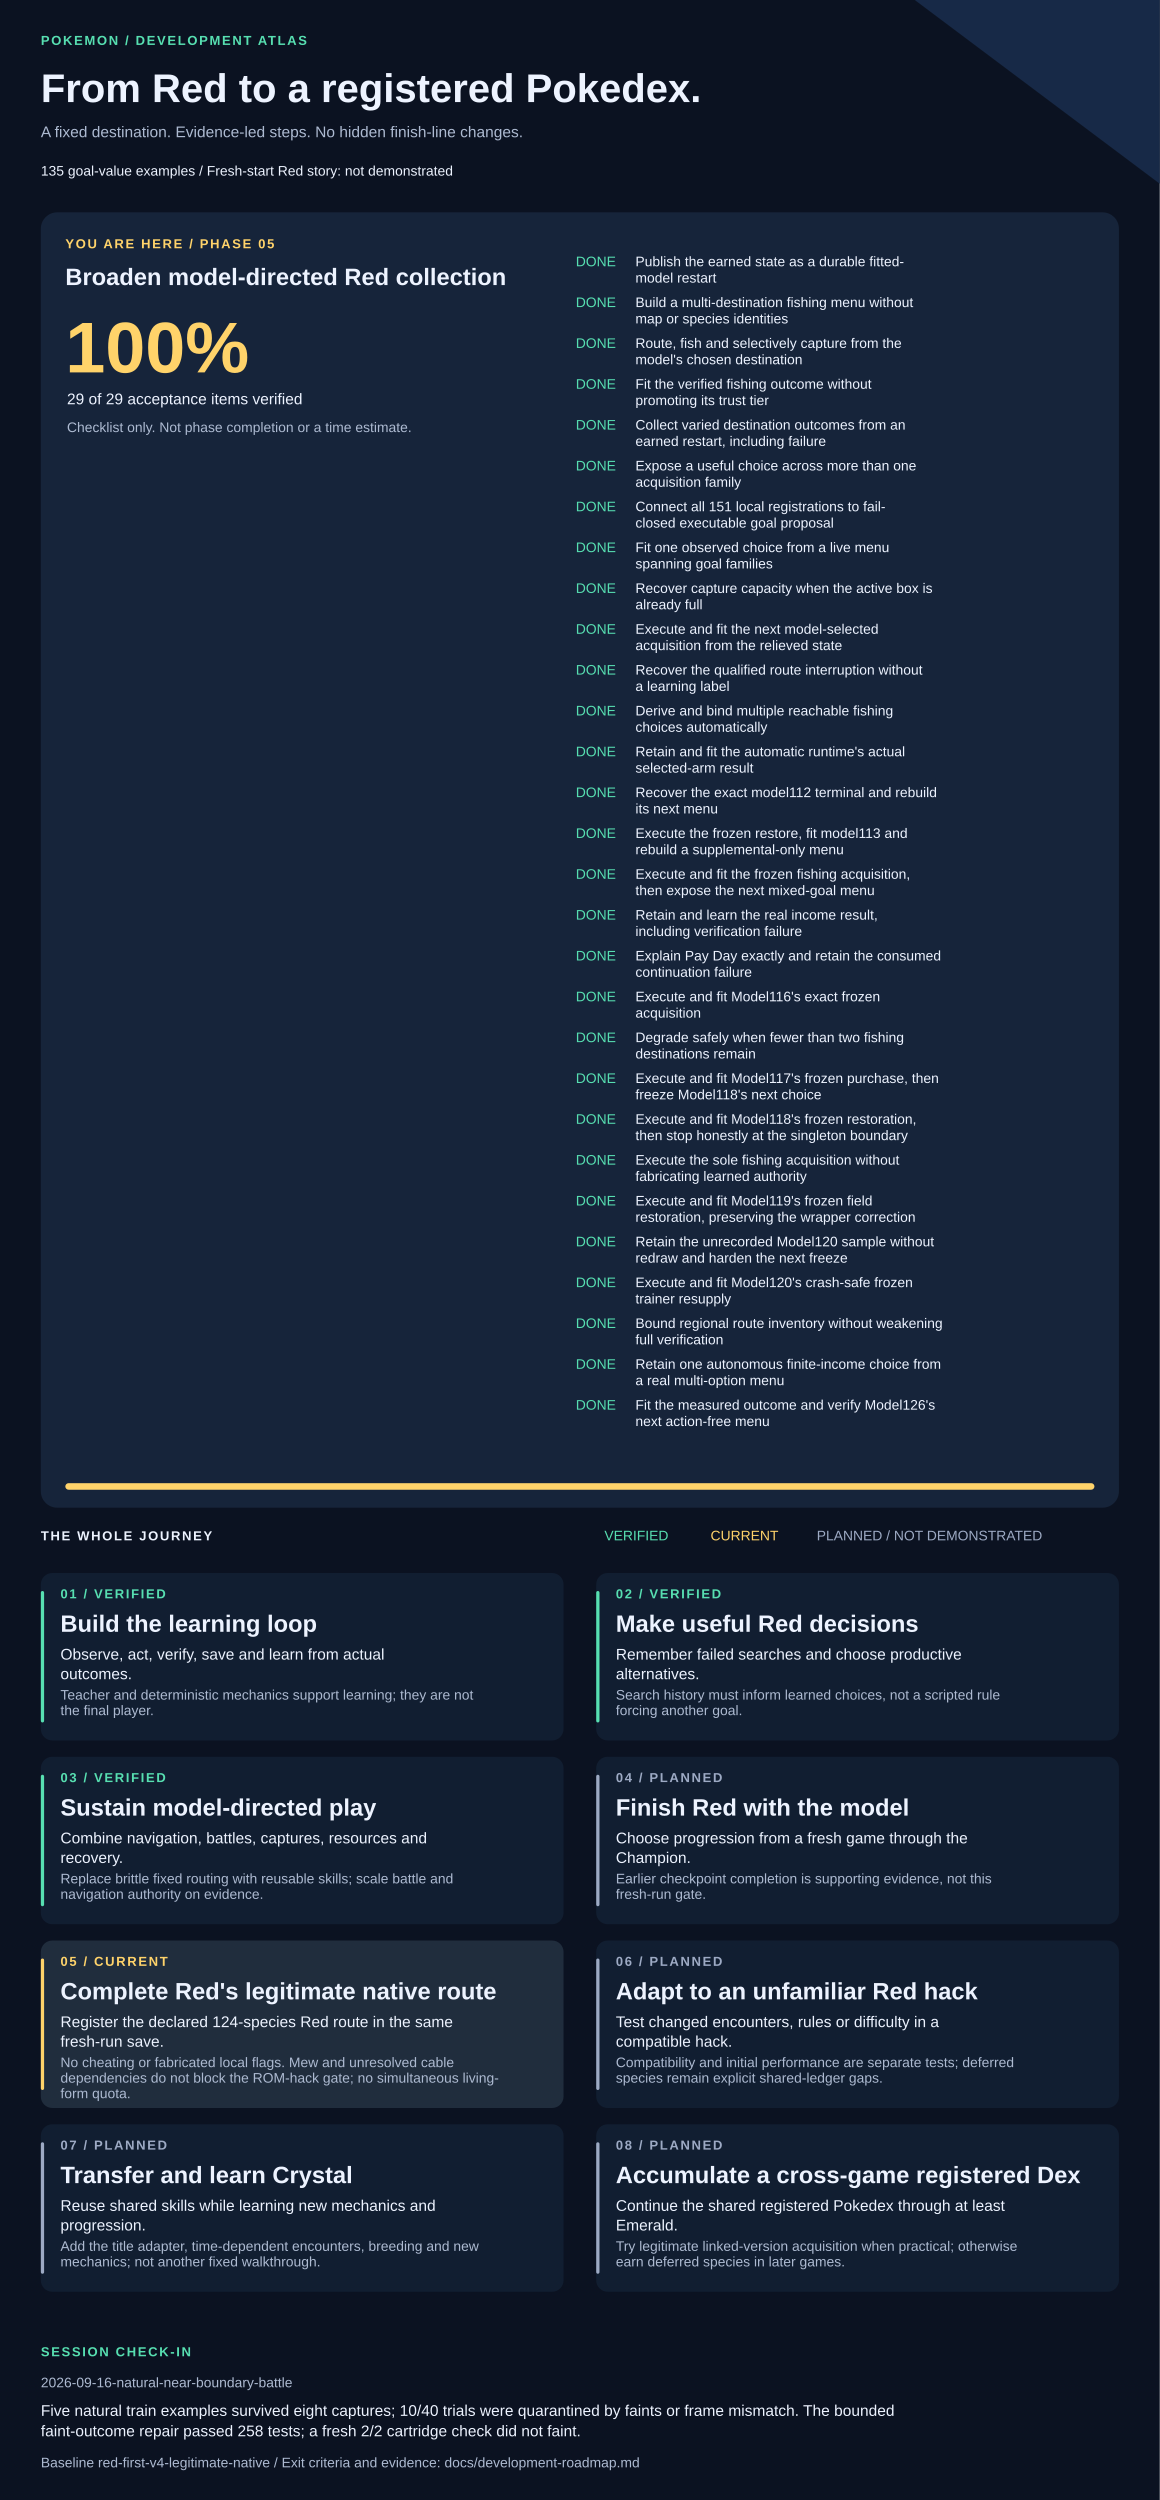
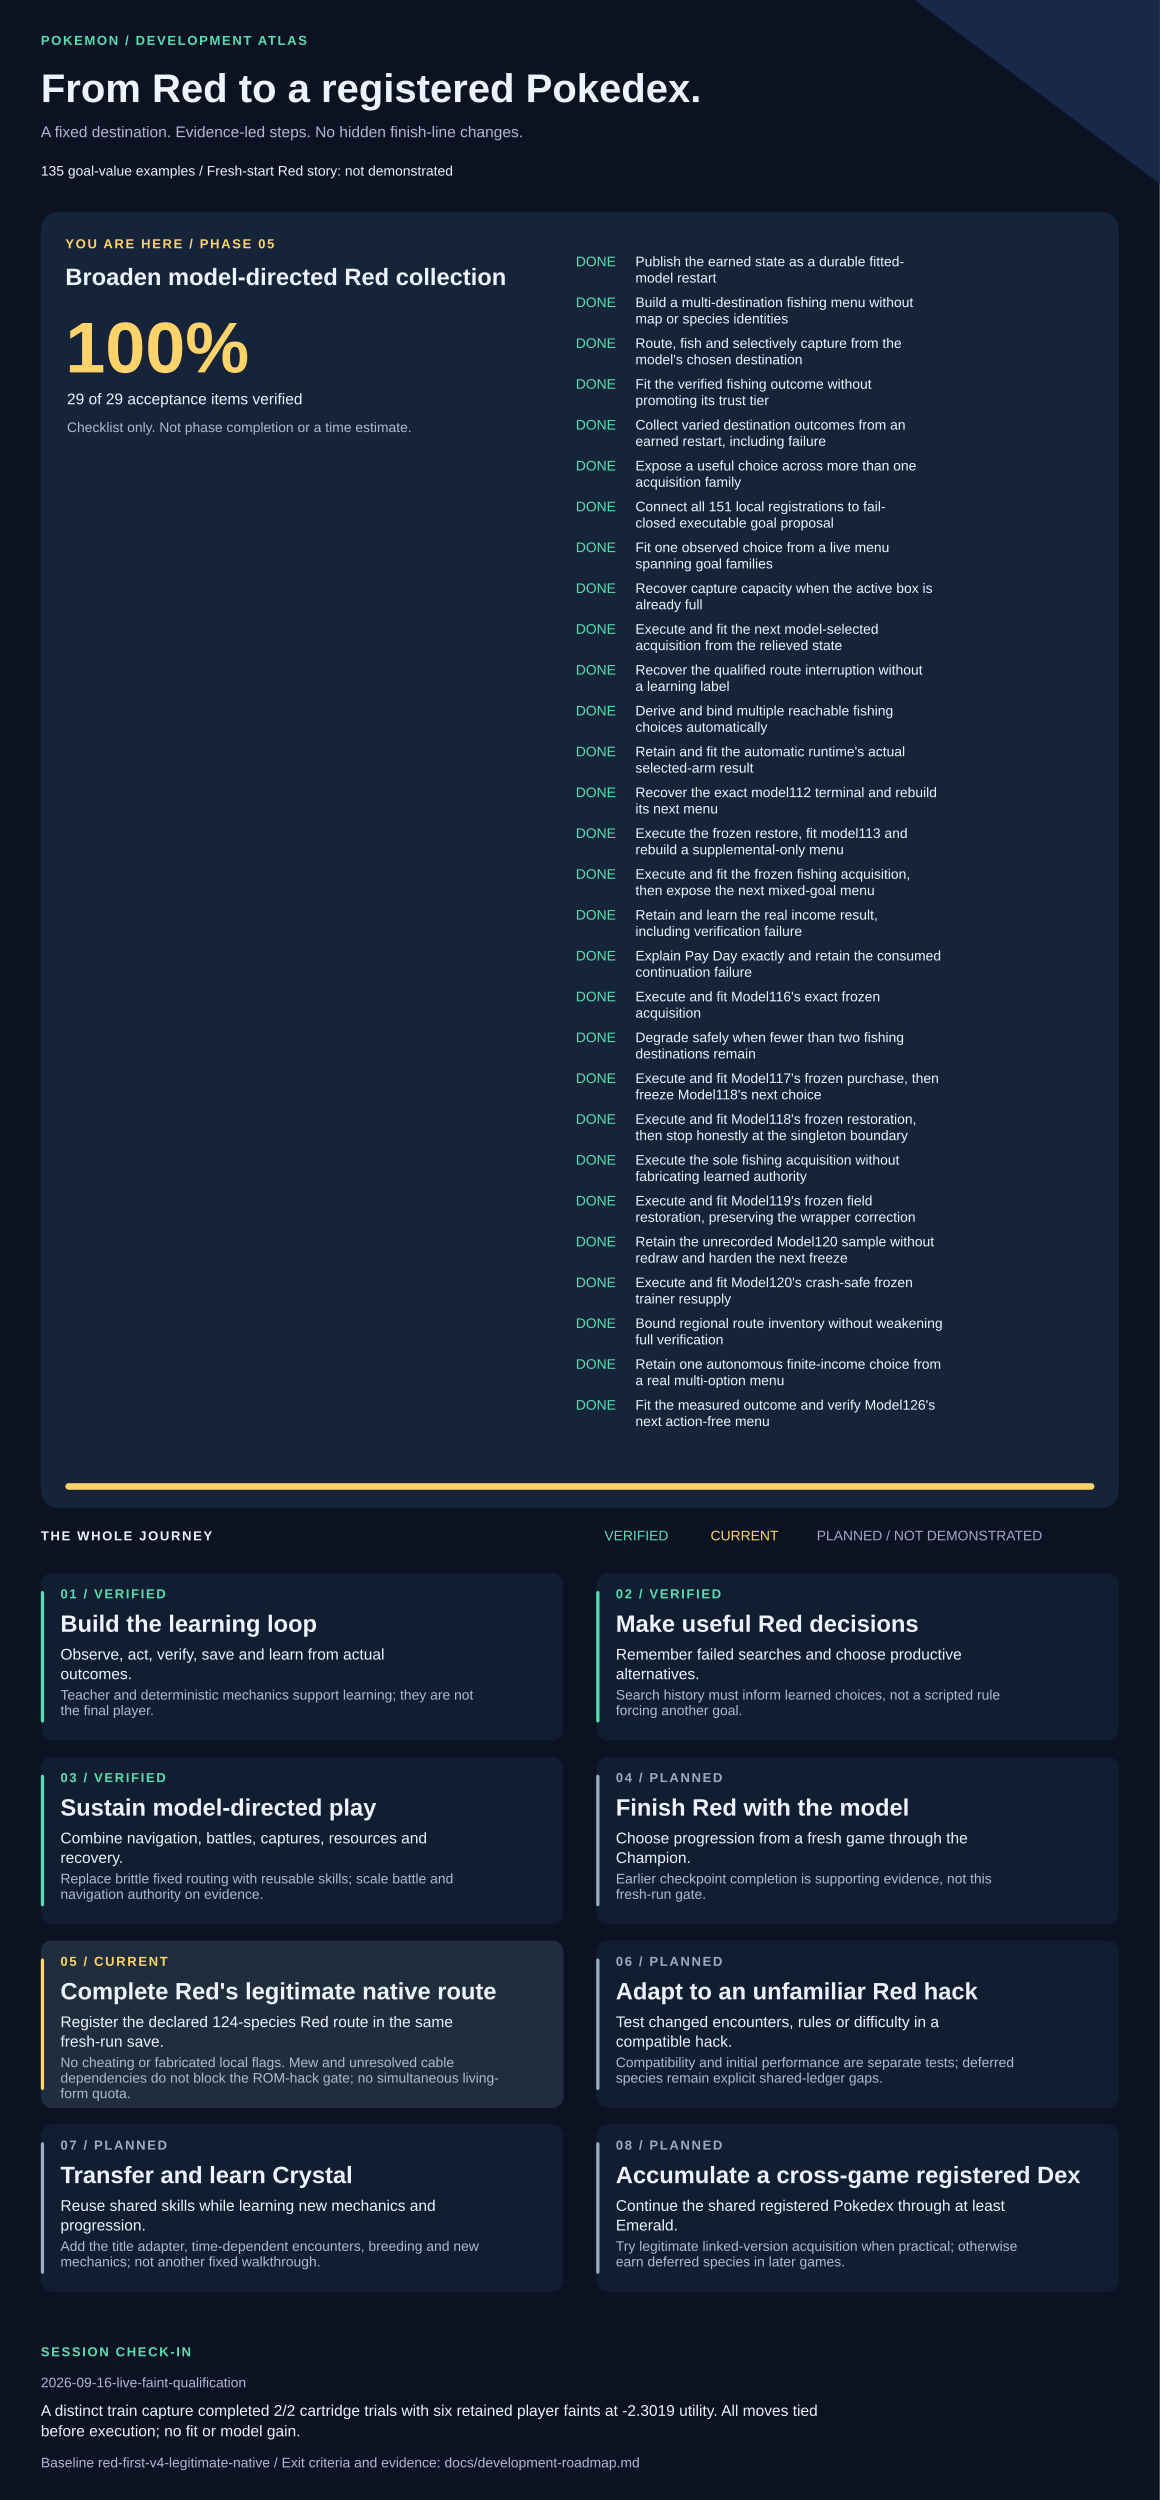
<svg xmlns="http://www.w3.org/2000/svg" width="1420" height="3061" viewBox="0 0 1420 3061" role="img" aria-labelledby="title description">
  <style>text{font-family:Arial,Helvetica,sans-serif;fill:#edf3ff}.muted{fill:#adbad1}.eyebrow{font-size:16px;letter-spacing:2px;font-weight:bold}.heading{font-size:29px;font-weight:bold}.body{font-size:19px}.small{font-size:17px}</style>
  <rect width="1420" height="3061" fill="#0b1221" />
  <path d="M1120 0H1420V225Z" fill="#172947" />
  <text x="50" y="55" class="eyebrow" style="fill:#57dfb1">POKEMON / DEVELOPMENT ATLAS</text>
  <text x="50" y="125" style="font-size:49px;font-weight:bold">From Red to a registered Pokedex.</text>
  <text x="50" y="168" class="body muted">A fixed destination. Evidence-led steps. No hidden finish-line changes.</text>
  <text x="50" y="215" class="small">135 goal-value examples  /  Fresh-start Red story: not demonstrated</text>
  <rect x="50" y="260" width="1320" height="1586" rx="20" fill="#16243a" />
  <text x="80" y="304" class="eyebrow" style="fill:#ffd36a">YOU ARE HERE / PHASE 05</text>
  <text x="80" y="349" class="heading">Broaden model-directed Red collection</text>
  <text x="80" y="456" style="font-size:88px;font-weight:bold;fill:#ffd36a">100%</text>
  <text x="82" y="495" class="body">29 of 29 acceptance items verified</text>
  <text x="82" y="529" class="small muted">Checklist only. Not phase completion or a time estimate.</text>
  <text x="705" y="326" class="small" style="fill:#57dfb1">DONE</text>
  <text x="778" y="326" class="small">Publish the earned state as a durable fitted-</text>
  <text x="778" y="346" class="small">model restart</text>
  <text x="705" y="376" class="small" style="fill:#57dfb1">DONE</text>
  <text x="778" y="376" class="small">Build a multi-destination fishing menu without</text>
  <text x="778" y="396" class="small">map or species identities</text>
  <text x="705" y="426" class="small" style="fill:#57dfb1">DONE</text>
  <text x="778" y="426" class="small">Route, fish and selectively capture from the</text>
  <text x="778" y="446" class="small">model's chosen destination</text>
  <text x="705" y="476" class="small" style="fill:#57dfb1">DONE</text>
  <text x="778" y="476" class="small">Fit the verified fishing outcome without</text>
  <text x="778" y="496" class="small">promoting its trust tier</text>
  <text x="705" y="526" class="small" style="fill:#57dfb1">DONE</text>
  <text x="778" y="526" class="small">Collect varied destination outcomes from an</text>
  <text x="778" y="546" class="small">earned restart, including failure</text>
  <text x="705" y="576" class="small" style="fill:#57dfb1">DONE</text>
  <text x="778" y="576" class="small">Expose a useful choice across more than one</text>
  <text x="778" y="596" class="small">acquisition family</text>
  <text x="705" y="626" class="small" style="fill:#57dfb1">DONE</text>
  <text x="778" y="626" class="small">Connect all 151 local registrations to fail-</text>
  <text x="778" y="646" class="small">closed executable goal proposal</text>
  <text x="705" y="676" class="small" style="fill:#57dfb1">DONE</text>
  <text x="778" y="676" class="small">Fit one observed choice from a live menu</text>
  <text x="778" y="696" class="small">spanning goal families</text>
  <text x="705" y="726" class="small" style="fill:#57dfb1">DONE</text>
  <text x="778" y="726" class="small">Recover capture capacity when the active box is</text>
  <text x="778" y="746" class="small">already full</text>
  <text x="705" y="776" class="small" style="fill:#57dfb1">DONE</text>
  <text x="778" y="776" class="small">Execute and fit the next model-selected</text>
  <text x="778" y="796" class="small">acquisition from the relieved state</text>
  <text x="705" y="826" class="small" style="fill:#57dfb1">DONE</text>
  <text x="778" y="826" class="small">Recover the qualified route interruption without</text>
  <text x="778" y="846" class="small">a learning label</text>
  <text x="705" y="876" class="small" style="fill:#57dfb1">DONE</text>
  <text x="778" y="876" class="small">Derive and bind multiple reachable fishing</text>
  <text x="778" y="896" class="small">choices automatically</text>
  <text x="705" y="926" class="small" style="fill:#57dfb1">DONE</text>
  <text x="778" y="926" class="small">Retain and fit the automatic runtime's actual</text>
  <text x="778" y="946" class="small">selected-arm result</text>
  <text x="705" y="976" class="small" style="fill:#57dfb1">DONE</text>
  <text x="778" y="976" class="small">Recover the exact model112 terminal and rebuild</text>
  <text x="778" y="996" class="small">its next menu</text>
  <text x="705" y="1026" class="small" style="fill:#57dfb1">DONE</text>
  <text x="778" y="1026" class="small">Execute the frozen restore, fit model113 and</text>
  <text x="778" y="1046" class="small">rebuild a supplemental-only menu</text>
  <text x="705" y="1076" class="small" style="fill:#57dfb1">DONE</text>
  <text x="778" y="1076" class="small">Execute and fit the frozen fishing acquisition,</text>
  <text x="778" y="1096" class="small">then expose the next mixed-goal menu</text>
  <text x="705" y="1126" class="small" style="fill:#57dfb1">DONE</text>
  <text x="778" y="1126" class="small">Retain and learn the real income result,</text>
  <text x="778" y="1146" class="small">including verification failure</text>
  <text x="705" y="1176" class="small" style="fill:#57dfb1">DONE</text>
  <text x="778" y="1176" class="small">Explain Pay Day exactly and retain the consumed</text>
  <text x="778" y="1196" class="small">continuation failure</text>
  <text x="705" y="1226" class="small" style="fill:#57dfb1">DONE</text>
  <text x="778" y="1226" class="small">Execute and fit Model116's exact frozen</text>
  <text x="778" y="1246" class="small">acquisition</text>
  <text x="705" y="1276" class="small" style="fill:#57dfb1">DONE</text>
  <text x="778" y="1276" class="small">Degrade safely when fewer than two fishing</text>
  <text x="778" y="1296" class="small">destinations remain</text>
  <text x="705" y="1326" class="small" style="fill:#57dfb1">DONE</text>
  <text x="778" y="1326" class="small">Execute and fit Model117's frozen purchase, then</text>
  <text x="778" y="1346" class="small">freeze Model118's next choice</text>
  <text x="705" y="1376" class="small" style="fill:#57dfb1">DONE</text>
  <text x="778" y="1376" class="small">Execute and fit Model118's frozen restoration,</text>
  <text x="778" y="1396" class="small">then stop honestly at the singleton boundary</text>
  <text x="705" y="1426" class="small" style="fill:#57dfb1">DONE</text>
  <text x="778" y="1426" class="small">Execute the sole fishing acquisition without</text>
  <text x="778" y="1446" class="small">fabricating learned authority</text>
  <text x="705" y="1476" class="small" style="fill:#57dfb1">DONE</text>
  <text x="778" y="1476" class="small">Execute and fit Model119's frozen field</text>
  <text x="778" y="1496" class="small">restoration, preserving the wrapper correction</text>
  <text x="705" y="1526" class="small" style="fill:#57dfb1">DONE</text>
  <text x="778" y="1526" class="small">Retain the unrecorded Model120 sample without</text>
  <text x="778" y="1546" class="small">redraw and harden the next freeze</text>
  <text x="705" y="1576" class="small" style="fill:#57dfb1">DONE</text>
  <text x="778" y="1576" class="small">Execute and fit Model120's crash-safe frozen</text>
  <text x="778" y="1596" class="small">trainer resupply</text>
  <text x="705" y="1626" class="small" style="fill:#57dfb1">DONE</text>
  <text x="778" y="1626" class="small">Bound regional route inventory without weakening</text>
  <text x="778" y="1646" class="small">full verification</text>
  <text x="705" y="1676" class="small" style="fill:#57dfb1">DONE</text>
  <text x="778" y="1676" class="small">Retain one autonomous finite-income choice from</text>
  <text x="778" y="1696" class="small">a real multi-option menu</text>
  <text x="705" y="1726" class="small" style="fill:#57dfb1">DONE</text>
  <text x="778" y="1726" class="small">Fit the measured outcome and verify Model126's</text>
  <text x="778" y="1746" class="small">next action-free menu</text>
  <rect x="80" y="1816" width="1260" height="8" rx="4" fill="#293b55" />
  <rect x="80" y="1816" width="1260" height="8" rx="4" fill="#ffd36a" />
  <text x="50" y="1886" class="eyebrow">THE WHOLE JOURNEY</text>
  <text x="740" y="1886" class="small" style="fill:#57dfb1">VERIFIED</text>
  <text x="870" y="1886" class="small" style="fill:#ffd36a">CURRENT</text>
  <text x="1000" y="1886" class="small" style="fill:#9daac4">PLANNED / NOT DEMONSTRATED</text>
  <rect x="50" y="1926" width="640" height="205" rx="14" fill="#111e31" />
  <rect x="50" y="1948" width="4" height="161" rx="2" fill="#57dfb1" />
  <text x="74" y="1957" class="eyebrow" style="fill:#57dfb1">01 / VERIFIED</text>
  <text x="74" y="1998" class="heading">Build the learning loop</text>
  <text x="74" y="2032" class="body">Observe, act, verify, save and learn from actual</text>
  <text x="74" y="2056" class="body">outcomes.</text>
  <text x="74" y="2081" class="small muted">Teacher and deterministic mechanics support learning; they are not</text>
  <text x="74" y="2100" class="small muted">the final player.</text>
  <rect x="730" y="1926" width="640" height="205" rx="14" fill="#111e31" />
  <rect x="730" y="1948" width="4" height="161" rx="2" fill="#57dfb1" />
  <text x="754" y="1957" class="eyebrow" style="fill:#57dfb1">02 / VERIFIED</text>
  <text x="754" y="1998" class="heading">Make useful Red decisions</text>
  <text x="754" y="2032" class="body">Remember failed searches and choose productive</text>
  <text x="754" y="2056" class="body">alternatives.</text>
  <text x="754" y="2081" class="small muted">Search history must inform learned choices, not a scripted rule</text>
  <text x="754" y="2100" class="small muted">forcing another goal.</text>
  <rect x="50" y="2151" width="640" height="205" rx="14" fill="#111e31" />
  <rect x="50" y="2173" width="4" height="161" rx="2" fill="#57dfb1" />
  <text x="74" y="2182" class="eyebrow" style="fill:#57dfb1">03 / VERIFIED</text>
  <text x="74" y="2223" class="heading">Sustain model-directed play</text>
  <text x="74" y="2257" class="body">Combine navigation, battles, captures, resources and</text>
  <text x="74" y="2281" class="body">recovery.</text>
  <text x="74" y="2306" class="small muted">Replace brittle fixed routing with reusable skills; scale battle and</text>
  <text x="74" y="2325" class="small muted">navigation authority on evidence.</text>
  <rect x="730" y="2151" width="640" height="205" rx="14" fill="#111e31" />
  <rect x="730" y="2173" width="4" height="161" rx="2" fill="#9daac4" />
  <text x="754" y="2182" class="eyebrow" style="fill:#9daac4">04 / PLANNED</text>
  <text x="754" y="2223" class="heading">Finish Red with the model</text>
  <text x="754" y="2257" class="body">Choose progression from a fresh game through the</text>
  <text x="754" y="2281" class="body">Champion.</text>
  <text x="754" y="2306" class="small muted">Earlier checkpoint completion is supporting evidence, not this</text>
  <text x="754" y="2325" class="small muted">fresh-run gate.</text>
  <rect x="50" y="2376" width="640" height="205" rx="14" fill="#202d3d" />
  <rect x="50" y="2398" width="4" height="161" rx="2" fill="#ffd36a" />
  <text x="74" y="2407" class="eyebrow" style="fill:#ffd36a">05 / CURRENT</text>
  <text x="74" y="2448" class="heading">Complete Red's legitimate native route</text>
  <text x="74" y="2482" class="body">Register the declared 124-species Red route in the same</text>
  <text x="74" y="2506" class="body">fresh-run save.</text>
  <text x="74" y="2531" class="small muted">No cheating or fabricated local flags. Mew and unresolved cable</text>
  <text x="74" y="2550" class="small muted">dependencies do not block the ROM-hack gate; no simultaneous living-</text>
  <text x="74" y="2569" class="small muted">form quota.</text>
  <rect x="730" y="2376" width="640" height="205" rx="14" fill="#111e31" />
  <rect x="730" y="2398" width="4" height="161" rx="2" fill="#9daac4" />
  <text x="754" y="2407" class="eyebrow" style="fill:#9daac4">06 / PLANNED</text>
  <text x="754" y="2448" class="heading">Adapt to an unfamiliar Red hack</text>
  <text x="754" y="2482" class="body">Test changed encounters, rules or difficulty in a</text>
  <text x="754" y="2506" class="body">compatible hack.</text>
  <text x="754" y="2531" class="small muted">Compatibility and initial performance are separate tests; deferred</text>
  <text x="754" y="2550" class="small muted">species remain explicit shared-ledger gaps.</text>
  <rect x="50" y="2601" width="640" height="205" rx="14" fill="#111e31" />
  <rect x="50" y="2623" width="4" height="161" rx="2" fill="#9daac4" />
  <text x="74" y="2632" class="eyebrow" style="fill:#9daac4">07 / PLANNED</text>
  <text x="74" y="2673" class="heading">Transfer and learn Crystal</text>
  <text x="74" y="2707" class="body">Reuse shared skills while learning new mechanics and</text>
  <text x="74" y="2731" class="body">progression.</text>
  <text x="74" y="2756" class="small muted">Add the title adapter, time-dependent encounters, breeding and new</text>
  <text x="74" y="2775" class="small muted">mechanics; not another fixed walkthrough.</text>
  <rect x="730" y="2601" width="640" height="205" rx="14" fill="#111e31" />
  <rect x="730" y="2623" width="4" height="161" rx="2" fill="#9daac4" />
  <text x="754" y="2632" class="eyebrow" style="fill:#9daac4">08 / PLANNED</text>
  <text x="754" y="2673" class="heading">Accumulate a cross-game registered Dex</text>
  <text x="754" y="2707" class="body">Continue the shared registered Pokedex through at least</text>
  <text x="754" y="2731" class="body">Emerald.</text>
  <text x="754" y="2756" class="small muted">Try legitimate linked-version acquisition when practical; otherwise</text>
  <text x="754" y="2775" class="small muted">earn deferred species in later games.</text>
  <text x="50" y="2885" class="eyebrow" style="fill:#57dfb1">SESSION CHECK-IN</text>
-   <text x="50" y="2923" class="small muted">2026-09-16-natural-near-boundary-battle</text>
-   <text x="50" y="2958" class="body">Five natural train examples survived eight captures; 10/40 trials were quarantined by faints or frame mismatch. The bounded</text>
-   <text x="50" y="2983" class="body">faint-outcome repair passed 258 tests; a fresh 2/2 cartridge check did not faint.</text>
+   <text x="50" y="2923" class="small muted">2026-09-16-live-faint-qualification</text>
+   <text x="50" y="2958" class="body">A distinct train capture completed 2/2 cartridge trials with six retained player faints at -2.3019 utility. All moves tied</text>
+   <text x="50" y="2983" class="body">before execution; no fit or model gain.</text>
  <text x="50" y="3021" class="small muted">Baseline red-first-v4-legitimate-native / Exit criteria and evidence: docs/development-roadmap.md</text>
</svg>
